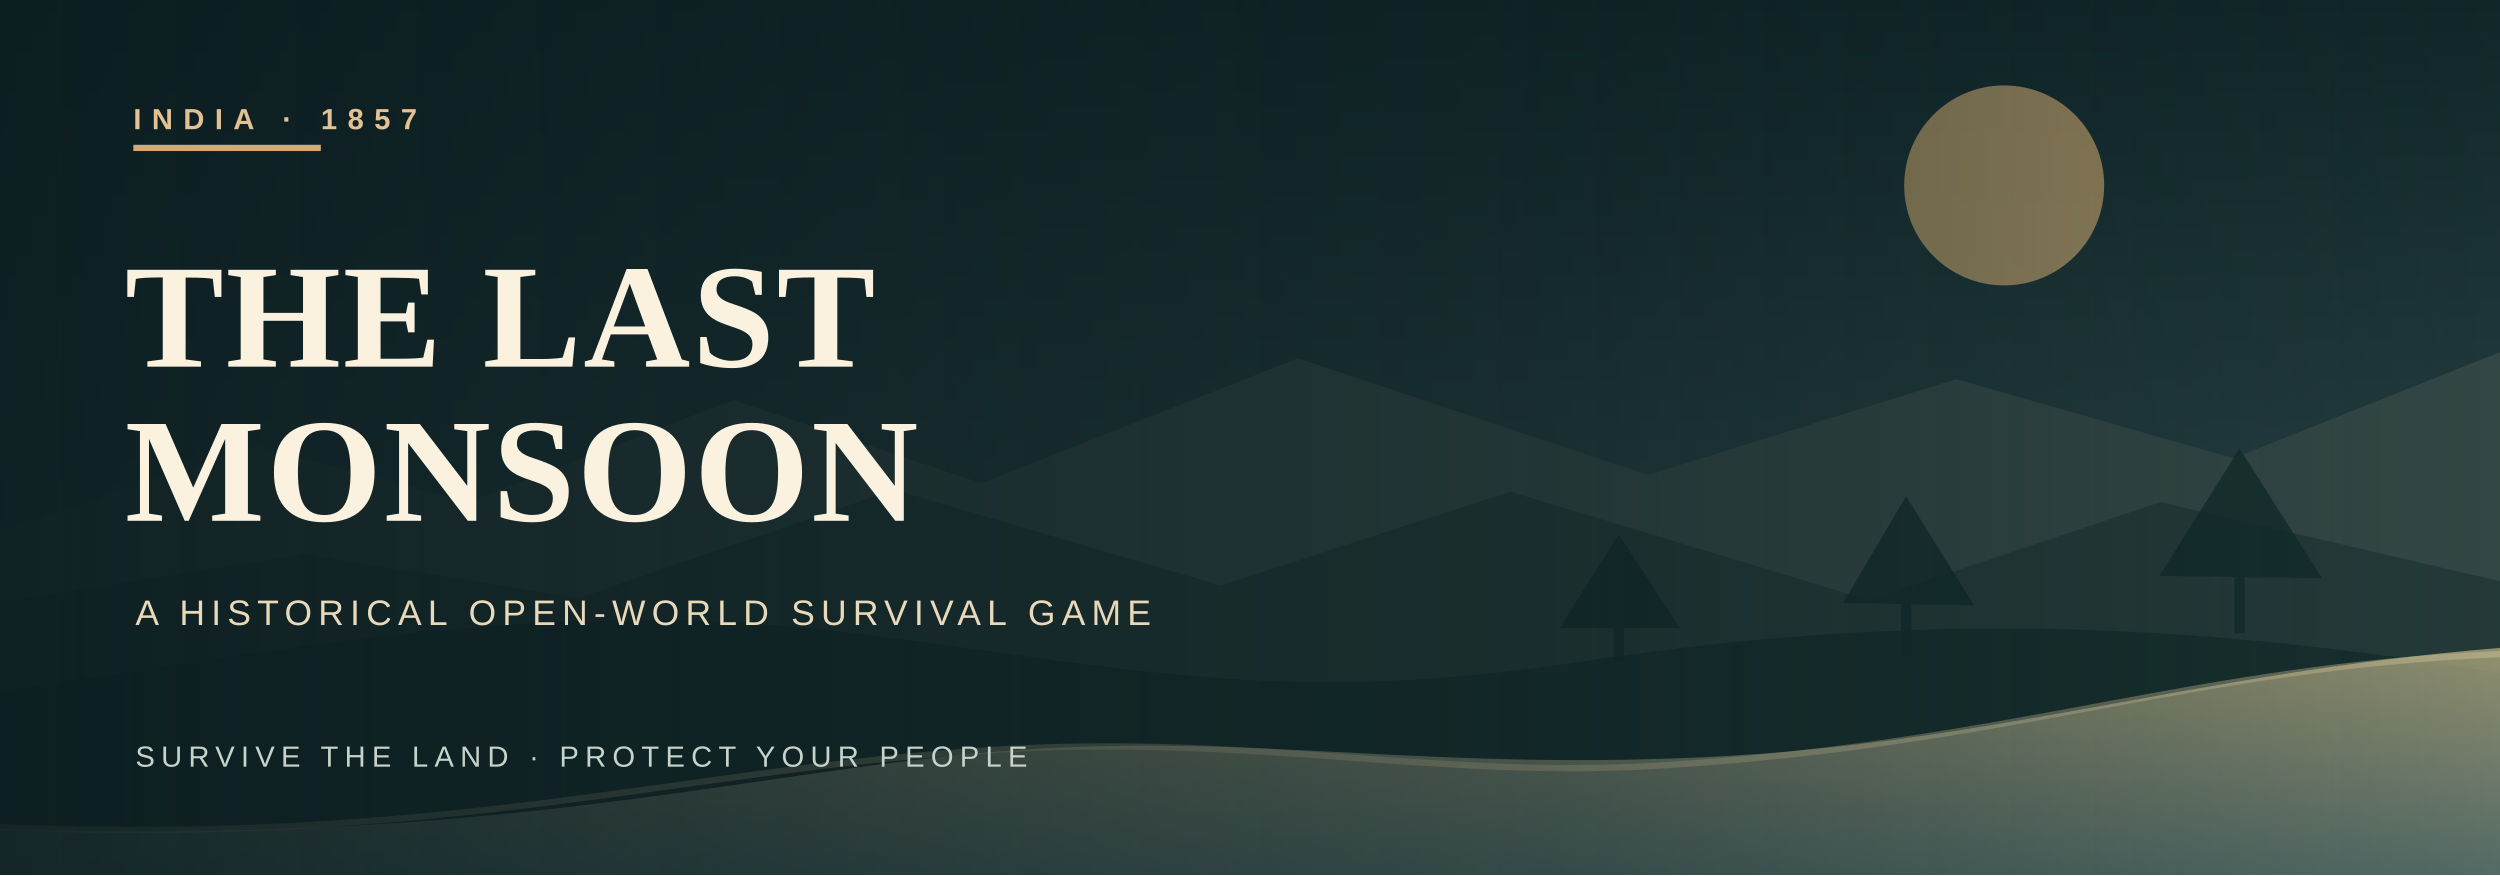
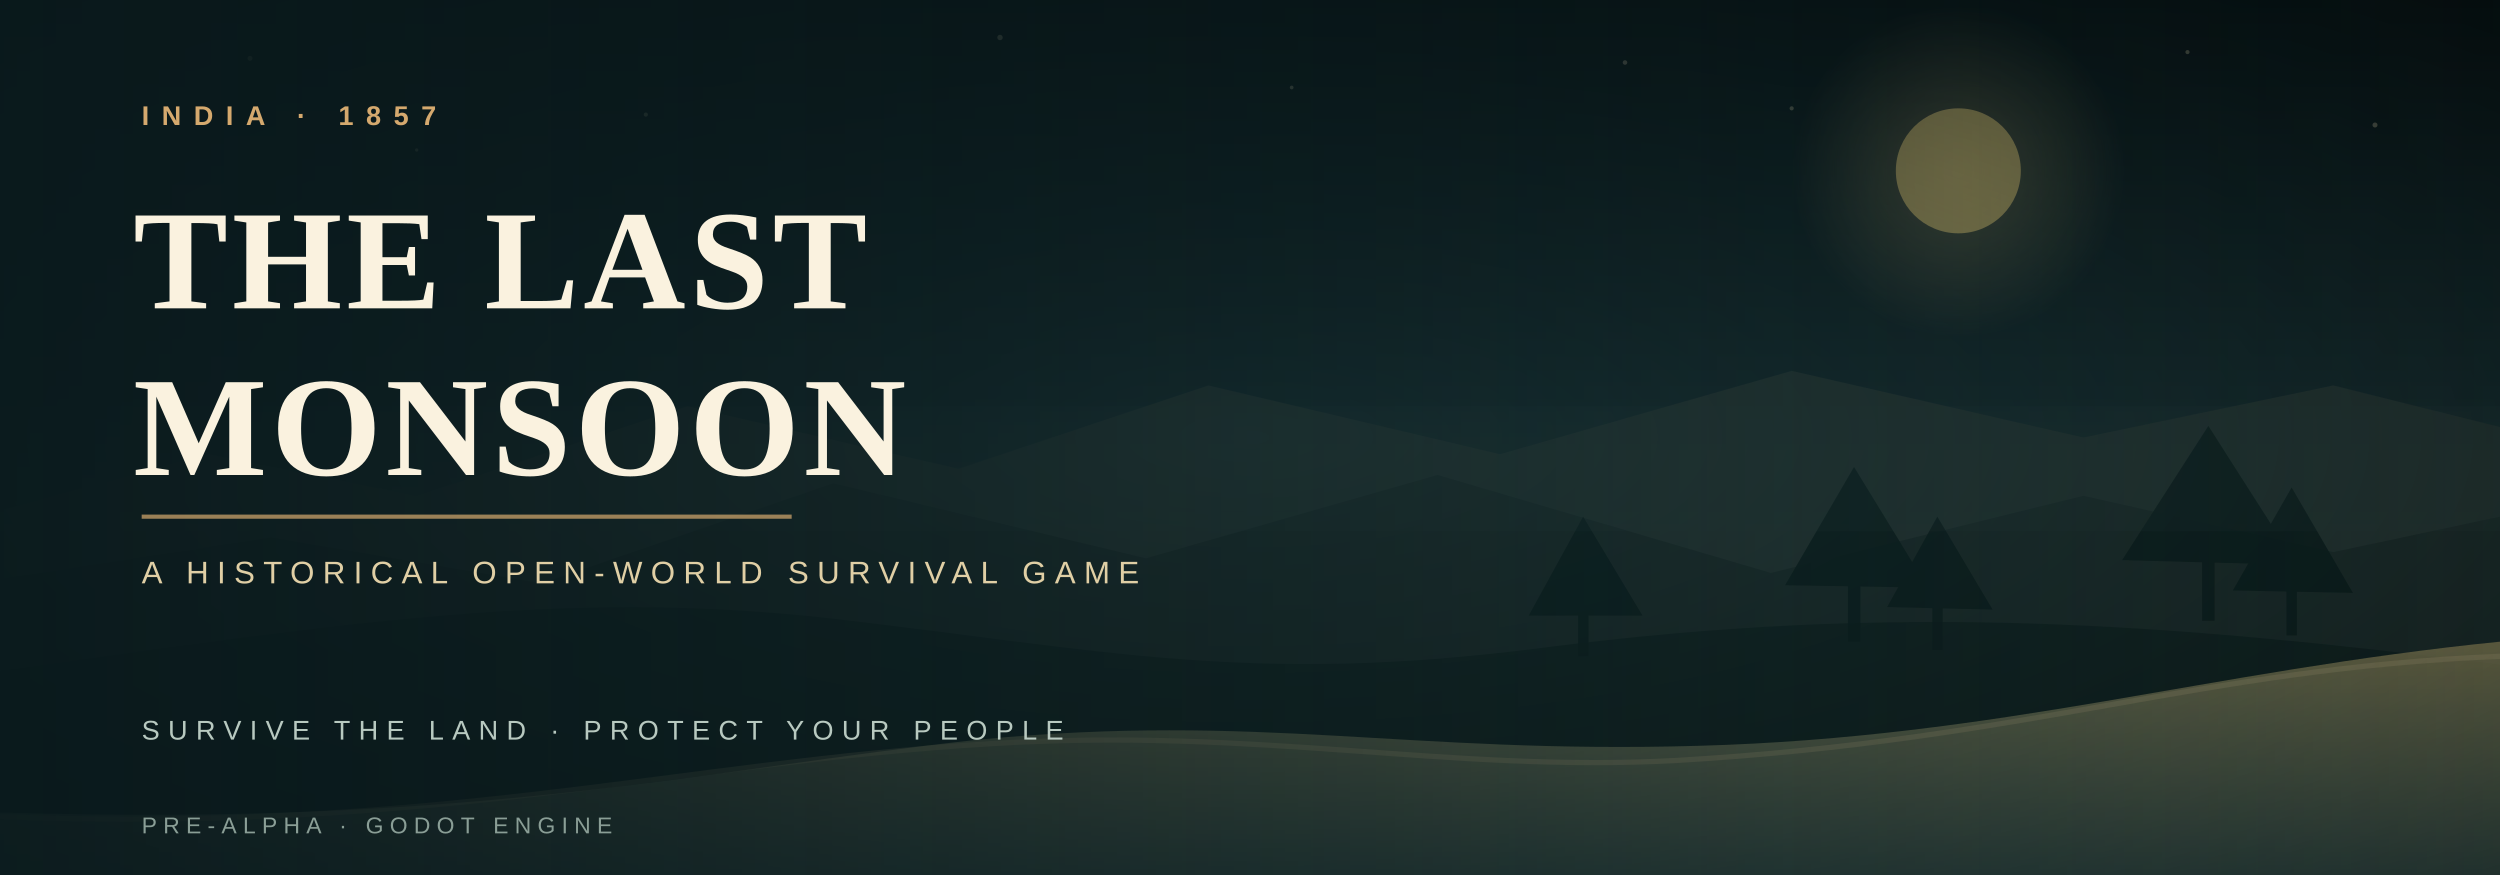
<svg xmlns="http://www.w3.org/2000/svg" width="1200" height="420" viewBox="0 0 1200 420" role="img" aria-labelledby="title desc">
  <defs>
    <linearGradient id="sky" x1="0" y1="0" x2="0" y2="1">
-       <stop stop-color="#102628" />
-       <stop offset="0.68" stop-color="#294346" />
-       <stop offset="1" stop-color="#68674e" />
+       <stop stop-color="#0a1c1e" />
+       <stop offset="0.45" stop-color="#1a3538" />
+       <stop offset="0.72" stop-color="#2d4a46" />
+       <stop offset="1" stop-color="#6e6845" />
    </linearGradient>
    <linearGradient id="river" x1="0" y1="0" x2="0" y2="1">
-       <stop stop-color="#b6ae83" />
-       <stop offset="1" stop-color="#667e78" />
+       <stop stop-color="#c4b77a" />
+       <stop offset="1" stop-color="#5a7e76" />
    </linearGradient>
    <linearGradient id="shade" x1="0" y1="0" x2="1" y2="0">
-       <stop stop-color="#0c1d20" stop-opacity=".9" />
-       <stop offset=".62" stop-color="#0c1d20" stop-opacity=".45" />
-       <stop offset="1" stop-color="#0c1d20" stop-opacity=".05" />
+       <stop stop-color="#0a1a1d" stop-opacity=".92" />
+       <stop offset=".55" stop-color="#0a1a1d" stop-opacity=".50" />
+       <stop offset="1" stop-color="#0a1a1d" stop-opacity=".03" />
+     </linearGradient>
+     <radialGradient id="vignette" cx="50%" cy="50%" r="72%">
+       <stop offset="0" stop-color="#000" stop-opacity="0" />
+       <stop offset="1" stop-color="#000" stop-opacity=".55" />
+     </radialGradient>
+     <radialGradient id="moonglow" cx="50%" cy="50%" r="50%">
+       <stop offset="0" stop-color="#f0d890" stop-opacity=".35" />
+       <stop offset="1" stop-color="#f0d890" stop-opacity="0" />
+     </radialGradient>
+     <linearGradient id="goldline" x1="0" y1="0" x2="1" y2="0">
+       <stop stop-color="#d5a96e" stop-opacity="0" />
+       <stop offset=".2" stop-color="#d5a96e" stop-opacity="1" />
+       <stop offset=".8" stop-color="#d5a96e" stop-opacity="1" />
+       <stop offset="1" stop-color="#d5a96e" stop-opacity="0" />
    </linearGradient>
  </defs>
  <rect width="1200" height="420" fill="url(#sky)" />
-   <circle cx="962" cy="89" r="48" fill="#e7bb79" opacity=".65" />
-   <path d="M0 255 122 214 225 241 352 192 471 232 623 172 791 228 939 182 1072 220 1200 169V420H0Z" fill="#354947" />
-   <path d="M0 289 146 266 278 287 429 235 586 281 725 236 897 288 1037 241 1200 279V420H0Z" fill="#253b39" />
-   <path d="M0 332c181-28 283-45 419-27 132 17 201 34 344 12 178-27 314-14 437 6v97H0Z" fill="#172f2d" />
-   <path d="M1200 311c-150 12-248 48-395 53-137 5-215-14-341-2-126 13-232 43-464 36v22h1200Z" fill="url(#river)" opacity=".8" />
-   <path d="M0 397c214 9 328-28 476-37 128-8 216 15 328 7 166-11 249-47 396-53" fill="none" stroke="#e5d2a4" stroke-width="3" opacity=".4" />
-   <g fill="#122b2a" opacity=".8">
-     <path d="M915 315v-45m-26 17 26-44 28 45zM1075 304v-55m-34 25 34-54 35 55zM777 318v-37m-24 18 24-38 25 38z" stroke="#122b2a" stroke-width="5" />
+   <circle cx="940" cy="82" r="80" fill="url(#moonglow)" />
+   <circle cx="940" cy="82" r="30" fill="#ecd580" opacity=".72" />
+   <g fill="#f0e8c0" opacity=".4">
+     <circle cx="120" cy="28" r="1.2" />
+     <circle cx="310" cy="55" r="1" />
+     <circle cx="480" cy="18" r="1.3" />
+     <circle cx="620" cy="42" r=".9" />
+     <circle cx="780" cy="30" r="1.1" />
+     <circle cx="1050" cy="25" r="1" />
+     <circle cx="1140" cy="60" r="1.2" />
+     <circle cx="200" cy="72" r=".8" />
+     <circle cx="860" cy="52" r="1" />
  </g>
+   <path d="M0 245 100 218 200 238 330 195 460 225 580 185 720 218 860 178 1000 210 1120 185 1200 205V420H0Z" fill="#304542" opacity=".85" />
+   <path d="M0 278 130 258 260 280 400 232 550 268 690 228 850 275 1000 238 1120 265 1200 248V420H0Z" fill="#243a38" />
+   <path d="M0 322c160-22 270-40 400-25 130 15 200 32 340 14 170-22 300-12 460 8v101H0Z" fill="#162e2c" />
+   <path d="M1200 308c-140 14-240 46-385 50-140 4-210-16-345-3-130 14-240 42-470 35v30h1200Z" fill="url(#river)" opacity=".75" />
+   <path d="M0 392c210 8 325-26 475-35 130-8 220 14 330 8 170-10 250-44 395-50" fill="none" stroke="#e8d6a0" stroke-width="2.5" opacity=".30" />
+   <g fill="#0f2826" opacity=".88">
+     <path d="M890 308v-48m-28 18 28-48 30 49z" stroke="#0f2826" stroke-width="6" />
+     <path d="M930 312v-35m-20 12 20-36 22 37z" stroke="#0f2826" stroke-width="5" />
+     <path d="M1060 298v-58m-36 26 36-56 37 58z" stroke="#0f2826" stroke-width="6" />
+     <path d="M1100 305v-40m-24 16 24-42 25 43z" stroke="#0f2826" stroke-width="5" />
+     <path d="M760 315v-38m-22 16 22-40 24 40z" stroke="#0f2826" stroke-width="5" />
+   </g>
+   <rect y="195" width="1200" height="60" fill="#2d4a46" opacity=".18" />
+   <rect width="1200" height="420" fill="url(#vignette)" />
  <rect width="1200" height="420" fill="url(#shade)" />
-   <path d="M64 71h90" stroke="#d5a975" stroke-width="3" />
-   <text x="64" y="62" fill="#e3c193" font-family="Arial, Helvetica, sans-serif" font-size="14" font-weight="700" letter-spacing="5">INDIA · 1857</text>
-   <text x="60" y="176" fill="#faf2df" font-family="Georgia, 'Times New Roman', serif" font-size="71" font-weight="700" letter-spacing="1">THE LAST</text>
-   <text x="60" y="250" fill="#faf2df" font-family="Georgia, 'Times New Roman', serif" font-size="71" font-weight="700" letter-spacing="1">MONSOON</text>
-   <text x="65" y="300" fill="#e9d9bb" font-family="Arial, Helvetica, sans-serif" font-size="17" letter-spacing="3">A HISTORICAL OPEN-WORLD SURVIVAL GAME</text>
-   <text x="65" y="368" fill="#c6d3ca" font-family="Arial, Helvetica, sans-serif" font-size="14" letter-spacing="3">SURVIVE THE LAND  ·  PROTECT YOUR PEOPLE</text>
+   <text x="68" y="60" fill="#d5a96e" font-family="'Segoe UI', Arial, Helvetica, sans-serif" font-size="13" font-weight="600" letter-spacing="6">INDIA · 1857</text>
+   <line x1="68" y1="68" x2="190" y2="68" stroke="url(#goldline)" stroke-width="2" />
+   <text x="64" y="148" fill="#faf2df" font-family="Georgia, 'Playfair Display', 'Times New Roman', serif" font-size="68" font-weight="700" letter-spacing="2">THE LAST</text>
+   <text x="64" y="228" fill="#faf2df" font-family="Georgia, 'Playfair Display', 'Times New Roman', serif" font-size="68" font-weight="700" letter-spacing="2">MONSOON</text>
+   <line x1="68" y1="248" x2="380" y2="248" stroke="#d5a96e" stroke-width="2" opacity=".7" />
+   <text x="68" y="280" fill="#e0cfa5" font-family="'Segoe UI', Arial, Helvetica, sans-serif" font-size="15" font-weight="400" letter-spacing="4">A HISTORICAL OPEN-WORLD SURVIVAL GAME</text>
+   <text x="68" y="355" fill="#b8c9c0" font-family="'Segoe UI', Arial, Helvetica, sans-serif" font-size="13" font-weight="400" letter-spacing="4">SURVIVE THE LAND  ·  PROTECT YOUR PEOPLE</text>
+   <text x="68" y="400" fill="#8a9e96" font-family="'Segoe UI', Arial, Helvetica, sans-serif" font-size="11" font-weight="400" letter-spacing="3">PRE-ALPHA  ·  GODOT ENGINE</text>
</svg>
